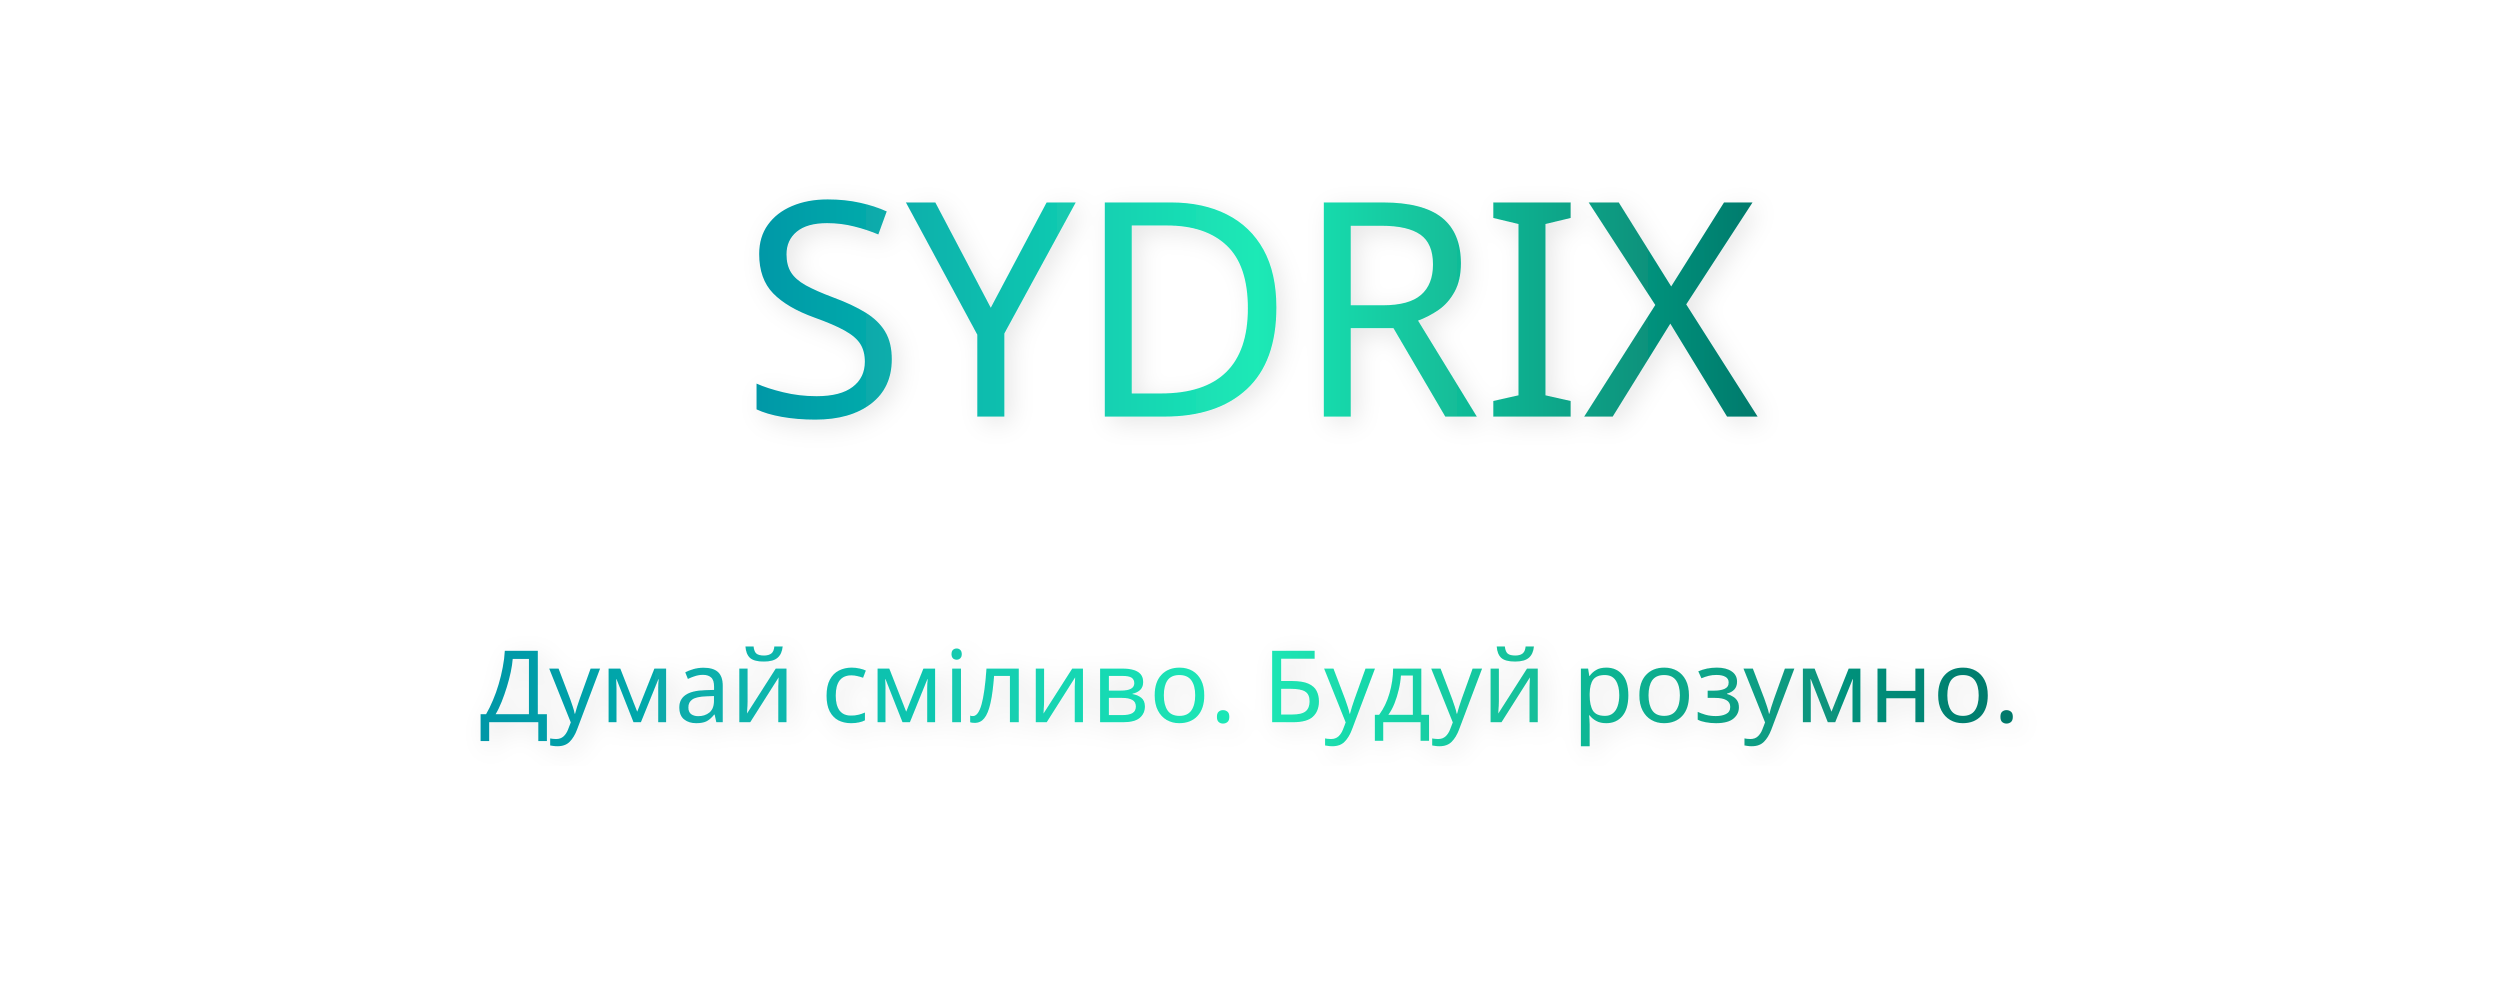
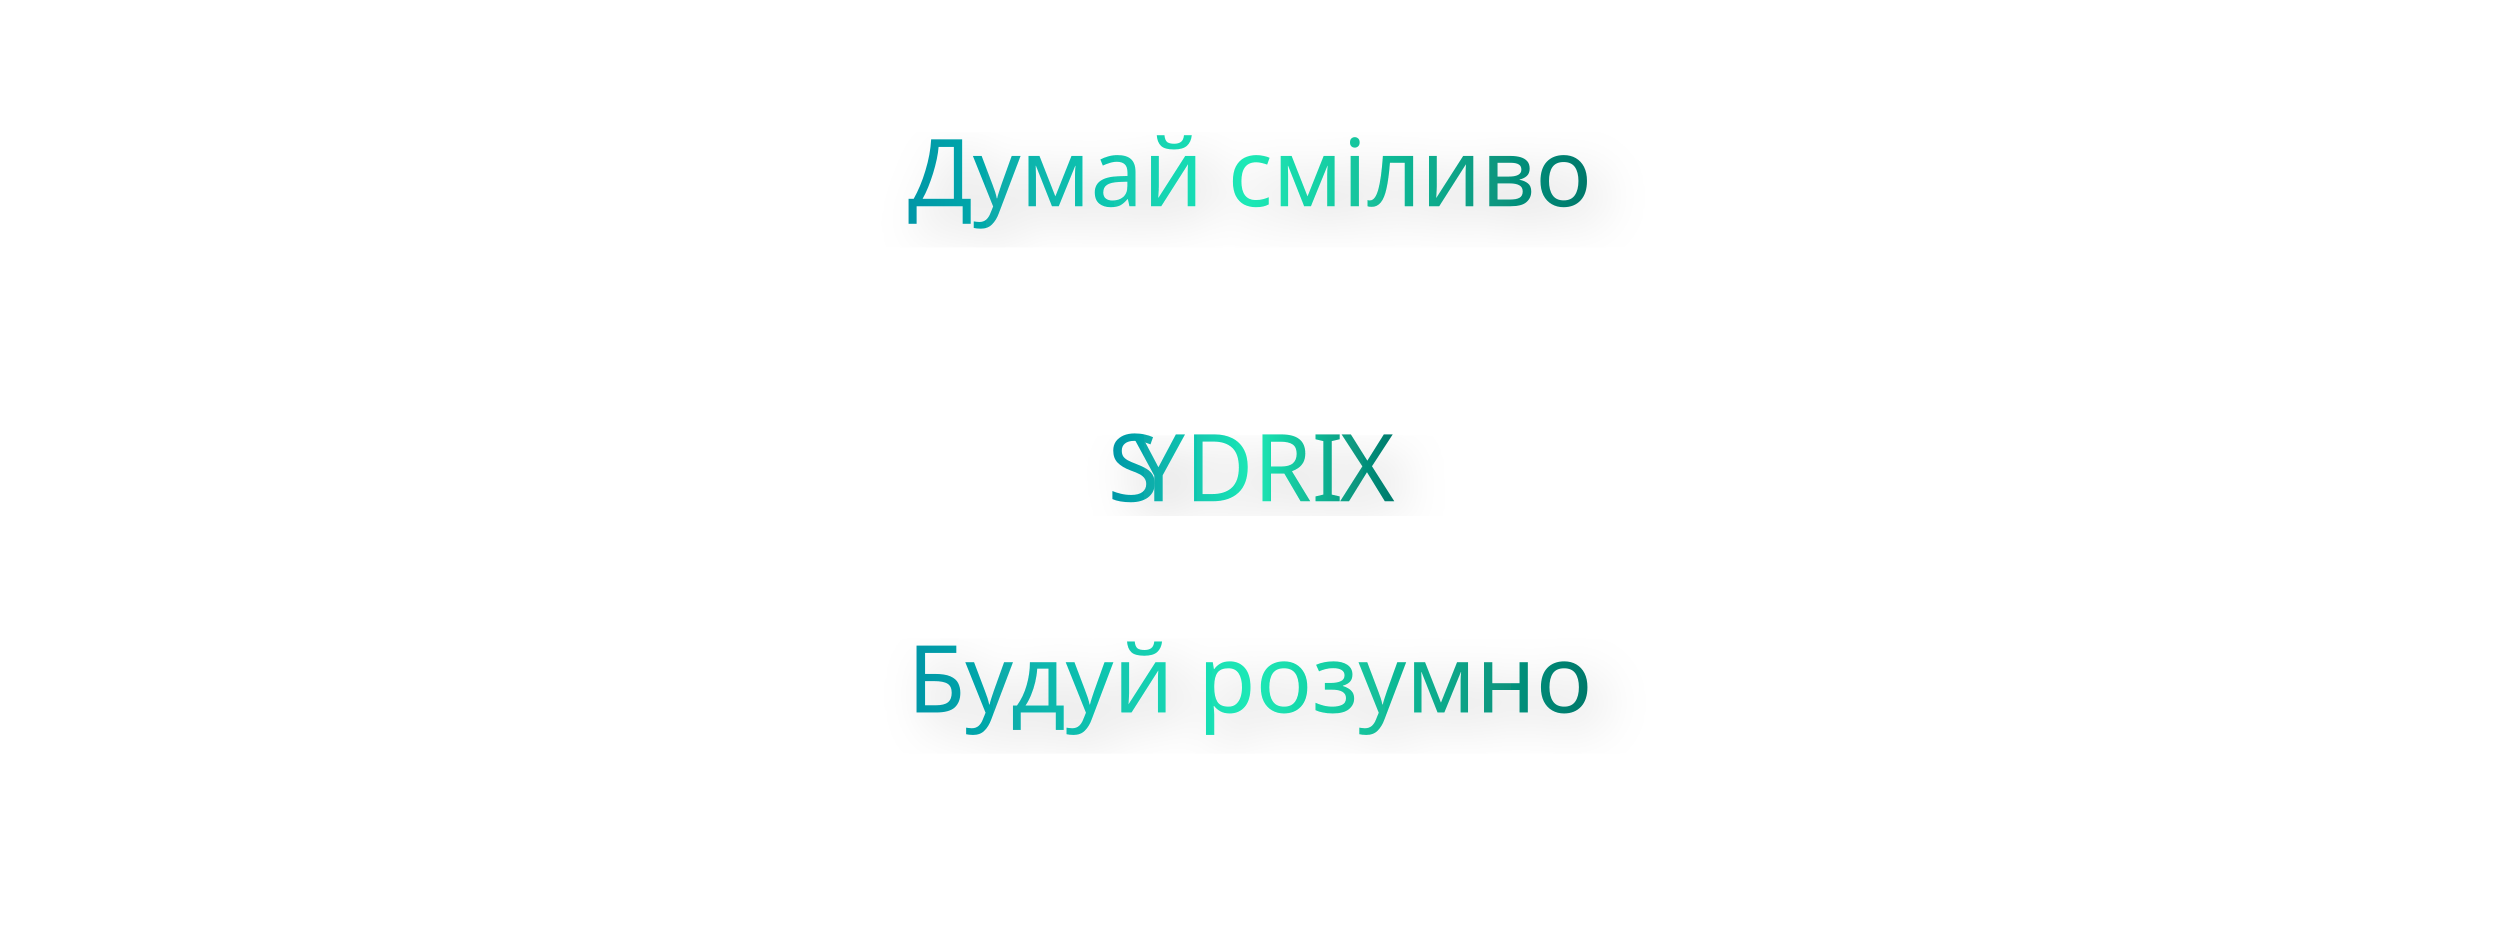
- <svg xmlns="http://www.w3.org/2000/svg" width="400" height="160">
+ <svg xmlns="http://www.w3.org/2000/svg" width="100%" height="auto" viewBox="0 0 320 120" preserveAspectRatio="xMidYMid meet">
  <defs>
    <linearGradient id="grad" x1="0%" x2="100%" y1="0%" y2="0%">
      <stop offset="0%" stop-color="#0097a7">
        <animate attributeName="stop-color" dur="8s" repeatCount="indefinite" values="#0097a7;#00bcd4;#1de9b6;#00897b;#00796b;#0097a7" />
      </stop>
      <stop offset="50%" stop-color="#1de9b6">
        <animate attributeName="stop-color" dur="8s" repeatCount="indefinite" values="#1de9b6;#00897b;#00796b;#0097a7;#00bcd4;#1de9b6" />
      </stop>
      <stop offset="100%" stop-color="#00796b">
        <animate attributeName="stop-color" dur="8s" repeatCount="indefinite" values="#00796b;#0097a7;#00bcd4;#1de9b6;#00897b;#00796b" />
      </stop>
    </linearGradient>
-     <filter id="soft-shadow" width="140%" height="140%" x="-20%" y="-20%">
-       <feDropShadow dx="1" dy="1" flood-color="rgba(0,0,0,0.1)" stdDeviation="2" />
+     <filter id="soft-shadow" x="-20%" y="-20%" width="140%" height="140%">
+       <feDropShadow dx="2" dy="2" stdDeviation="3" flood-color="rgba(0,0,0,0.2)" />
    </filter>
-     <style>
-       text#logo:hover { transform: scale(1.05); transform-origin: center; }
-     </style>
  </defs>
-   <text id="logo" x="50%" y="50" fill="url(#grad)" dominant-baseline="middle" filter="url(#soft-shadow)" font-family="Verdana, sans-serif" font-size="48" text-anchor="middle">SYDRIX</text>
-   <text id="slogan" x="50%" y="110" fill="url(#grad)" dominant-baseline="middle" filter="url(#soft-shadow)" font-family="Verdana, sans-serif" font-size="16" text-anchor="middle">Думай сміливо. Будуй розумно.</text>
+   <style>
+     text {
+       font-family: Verdana, sans-serif;
+       fill: url(#grad);
+       filter: url(#soft-shadow);
+     }
+     .tagline {
+       font-size: 1.1rem;           /* ≈24px при базовому 20px */
+     }
+     .brand {
+       font-size: 3.8rem;           /* ≈74px */
+       dominant-baseline: middle;
+     }
+     .brand tspan:first-child,
+     .brand tspan:last-child {
+       font-size: 7rem;           /* ≈82px для S і X */
+     }
+   </style>
+   <text class="tagline" x="50%" y="22%" text-anchor="middle">
+     Думай сміливо
+   </text>
+   <text class="brand" x="50%" y="50%" text-anchor="middle">
+     <tspan dx="0.025em">S</tspan>
+     <tspan dx="-0.55em">YDRI</tspan>
+     <tspan dx="-0.3em">X</tspan>
+   </text>
+   <text class="tagline" x="50%" y="76%" text-anchor="middle">
+     Будуй розумно
+   </text>
</svg>
